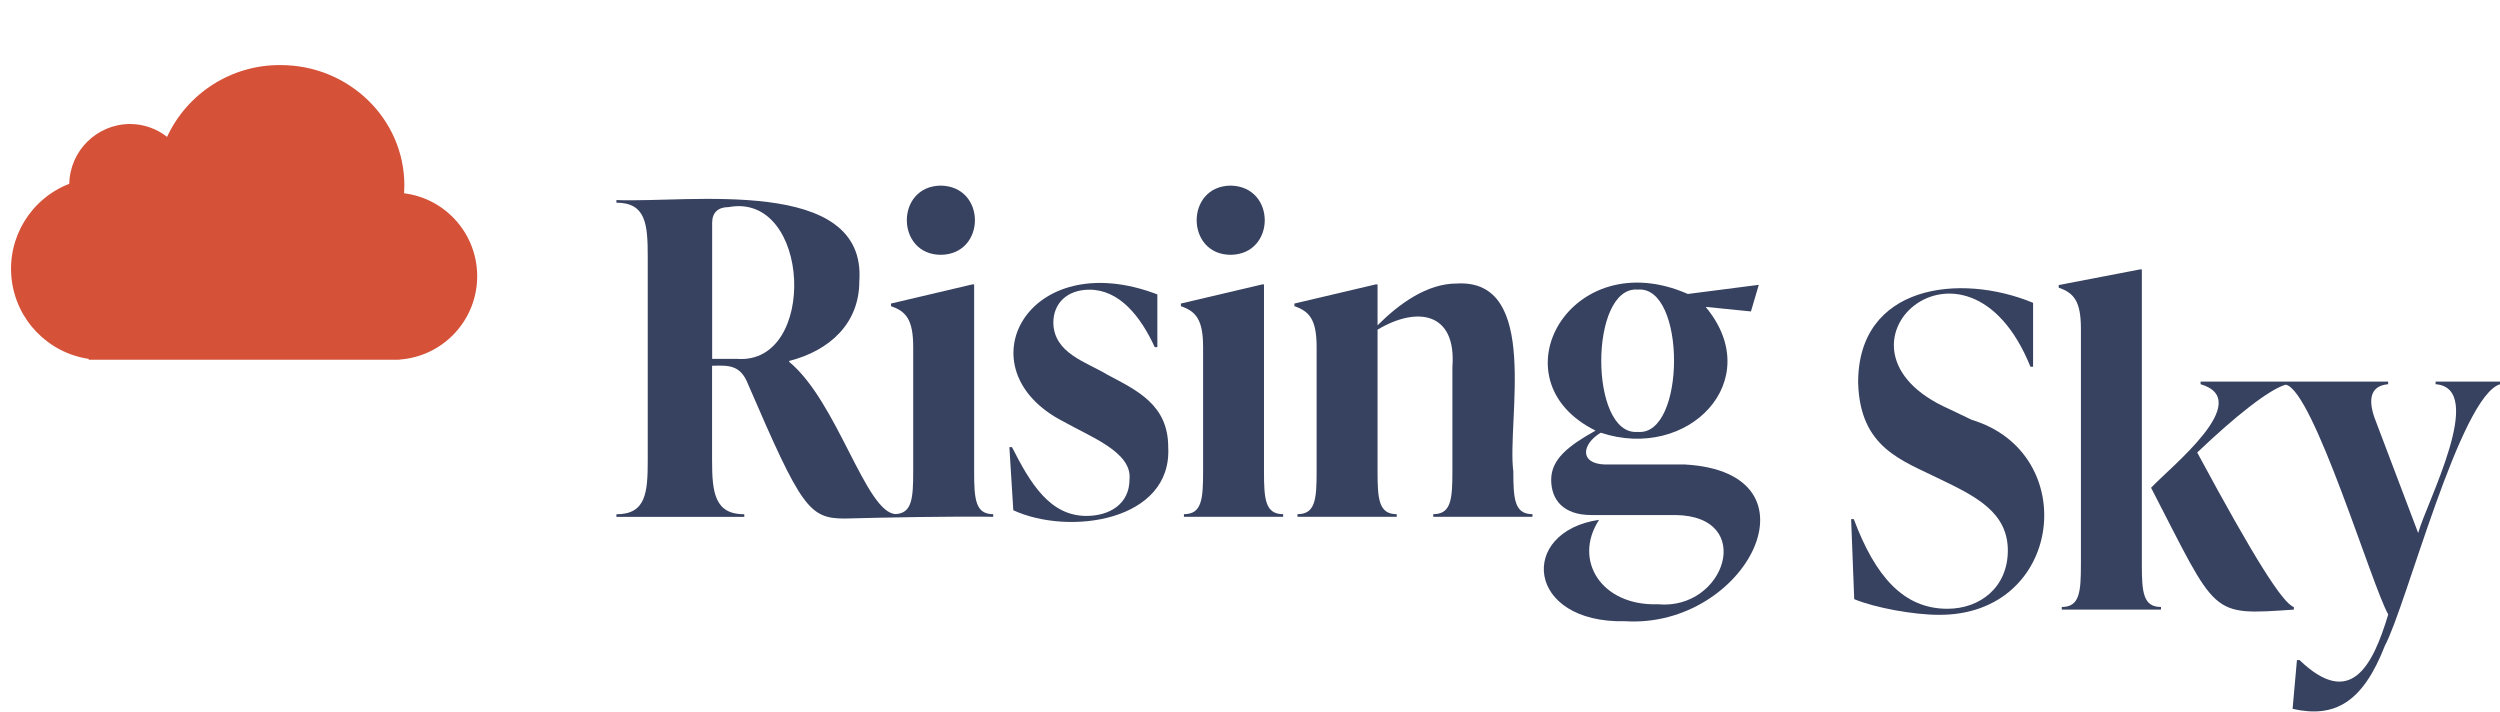
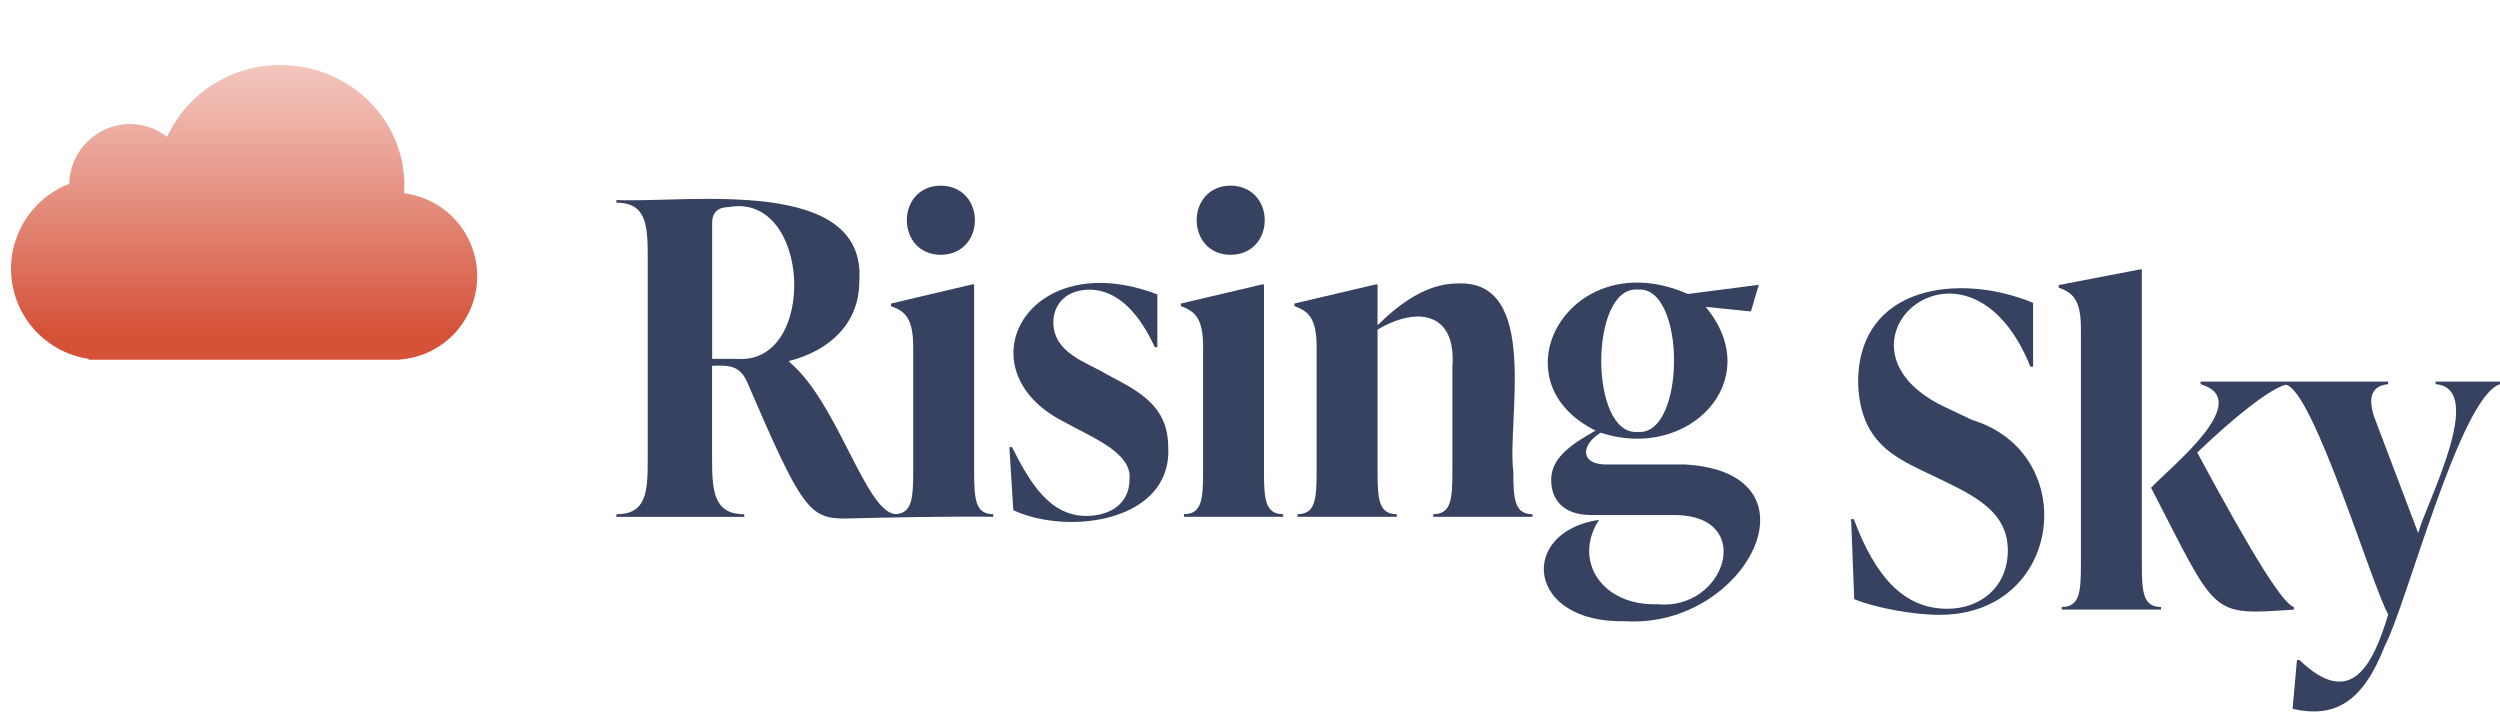
<svg xmlns="http://www.w3.org/2000/svg" viewBox="0 0 1212.1 344.92">
+   <defs>
+     <linearGradient id="linear-gradient" x1="118.31" y1="20.62" x2="118.31" y2="160.71" gradientUnits="userSpaceOnUse">
+       <stop offset="0" stop-color="#f5cec7" />
+       <stop offset="0.23" stop-color="#efb6ac" />
+       <stop offset="0.71" stop-color="#df7966" />
+       <stop offset="1" stop-color="#d55239" />
+     </linearGradient>
+   </defs>
  <g id="text">
    <g>
      <path d="M612.83,228.61V137.88H612l-39.46,9.29v1.26c7.18,2.54,10.77,6.33,10.77,19.84v60.34c0,13.51-.64,20.68-9.29,20.68v1.27h48.11v-1.27C613.46,249.29,612.83,242.12,612.83,228.61Z" fill="#374160" />
      <path d="M472.3,228.61V137.88h-.84L432,147.17v1.26c7.17,2.54,10.76,6.33,10.76,19.84v60.34c0,13.11-.62,20.23-8.55,20.64-14.53-.75-28.11-54.44-51.58-73.81V175c19.83-5.06,34-18.36,34-38.61C420.33,85,334,98.44,298.86,97v1.27c14.35,0,15.19,10.55,15.19,26.16v98.75c0,15.61-.84,26.16-15.19,26.16v1.27h62v-1.27c-14.35,0-15.62-10.55-15.62-26.16V177.34c8.24-.26,13.84-.42,17.51,9.07,25.75,59.72,29.54,65,46.85,65,18.69-.52,53.8-1.17,71.95-.84v-1.27C472.93,249.29,472.3,242.12,472.3,228.61ZM357.52,174H345.28v-66c0-5.06,3-7.59,8-7.59C393.21,93,396.56,176.77,357.52,174Z" fill="#374160" />
      <path d="M596.79,123.54c21.76-.34,22-33,0-33.55C574.54,90.1,574.79,123.62,596.79,123.54Z" fill="#374160" />
      <path d="M456.27,123.54c21.76-.34,22-33,0-33.55C434,90.1,434.27,123.62,456.27,123.54Z" fill="#374160" />
      <path d="M537.08,181.77c-10.37-6.31-26.14-10.4-26.38-25.32,0-9.28,6.54-16,17.51-16,14.35,0,24.69,12.66,31.65,27.85h1.27V142.74c-63-24.08-95.08,36.26-45.58,61.61,13.39,7.57,33.43,14.92,32.08,28.06,0,12-9.71,17.73-20.89,17.73-17.73,0-27.22-15.83-36.08-33.34h-1.27l1.9,30.59c27.15,12.5,77.06,5.26,75.11-30.59C566.4,196.33,551.42,189.37,537.08,181.77Z" fill="#374160" />
      <path d="M852.73,138.1l-34.4,4.43c-56.86-25-94.54,41.65-44.73,66.25-13.29,7.39-21.52,13.93-21.52,23.84,0,9.71,5.91,17.09,19.41,17.09h40.94c39,.54,24,46.37-8.66,43.26-27.31.89-41.27-21.31-28.48-40.94C736,257.8,739.66,302.31,788,301.2c58.73,3.59,97.52-72.13,28.91-76H778c-12.32-.44-11.12-9.86-1.9-15.41,42.49,14.08,80.63-25.35,50.86-61L848.93,151Zm-58.66,71.31c-23.68,2.05-23.57-71,0-69C817.56,138.3,817.44,211.5,794.07,209.41Z" fill="#374160" />
      <path d="M733.72,228.61c-3.21-24.54,13.35-93.54-27.42-91.15-14.35,0-27.86,9.71-38.41,20.26V137.88h-.84l-39.46,9.29v1.26c7.18,2.54,10.76,6.33,10.76,19.84v60.34c0,13.51-.63,20.68-9.28,20.68v1.27h48.11v-1.27c-8.65,0-9.29-7.17-9.29-20.68V159.83c19.06-11.4,38.34-8.69,36.29,18.15v50.63c0,13.51-.63,20.68-9.28,20.68v1.27H743v-1.27C734.36,249.29,733.72,242.12,733.72,228.61Z" fill="#374160" />
      <path d="M1180.87,185v1.27c25,2-4.52,57.6-8.44,72.16l-20.46-54c-3.8-9.5-3.59-17.31,5.9-18.15V185h-90.94v1.27c26.52,7.85-14.69,40.2-24,50.22,32.43,62.69,28.16,61.81,69.21,59.08v-1.27c-5.28-1.69-19-23.21-46.84-74.9,18.21-17.4,35-30.72,42.92-32.9,13.42,2.65,42,98.23,49.7,111.39-7.49,24.87-18.16,46-43,22.15h-1.27l-2.11,23.64c20.53,4.65,34.06-3.18,44.74-30.6,10.4-19.35,36.47-121.1,55.91-126.81V185Z" fill="#374160" />
      <path d="M956,203.56l-11-5.27c-66.64-29.37,8.32-97.52,39.45-20.47h1.27v-31c-35.46-14.71-85-8.69-84.82,38.83.94,31.66,21.24,37.49,40.09,46.84,17.09,8.23,32.49,16,32.49,34.39,0,17.73-13.29,28.28-29.33,28.28-21.31,0-35-15.83-45.36-43.47H897.5L899,290.49c10.13,4.22,28.91,7.6,40.93,7.6C1000.31,298.53,1009.35,219.69,956,203.56Z" fill="#374160" />
      <path d="M1038.45,273.61v-143h-.84l-39.46,7.59v1.27c7.17,2.53,10.76,6.33,10.76,19.83V273.61c0,13.51-.63,20.68-9.28,20.68v1.27h48.1v-1.27C1039.08,294.29,1038.45,287.12,1038.45,273.61Z" fill="#374160" />
    </g>
    <circle cx="123" cy="113" r="53" fill="#ffe000" />
  </g>
  <g id="cloud">
-     <path d="M81,66.36a29.08,29.08,0,0,0-18-6.24,29.59,29.59,0,0,0-29.42,29A44.17,44.17,0,0,0,43,174v.4h150.7v-.07a40.52,40.52,0,0,0,2.22-80.62c.09-1.26.13-2.55.13-3.83,0-32.22-26.88-58.33-60-58.33A60.14,60.14,0,0,0,81,66.36" fill="#d55239" />
+     <path d="M81,66.36a29.08,29.08,0,0,0-18-6.24,29.59,29.59,0,0,0-29.42,29A44.17,44.17,0,0,0,43,174v.4h150.7v-.07a40.52,40.52,0,0,0,2.22-80.62c.09-1.26.13-2.55.13-3.83,0-32.22-26.88-58.33-60-58.33A60.14,60.14,0,0,0,81,66.36" fill="url(#linear-gradient)" />
  </g>
</svg>
